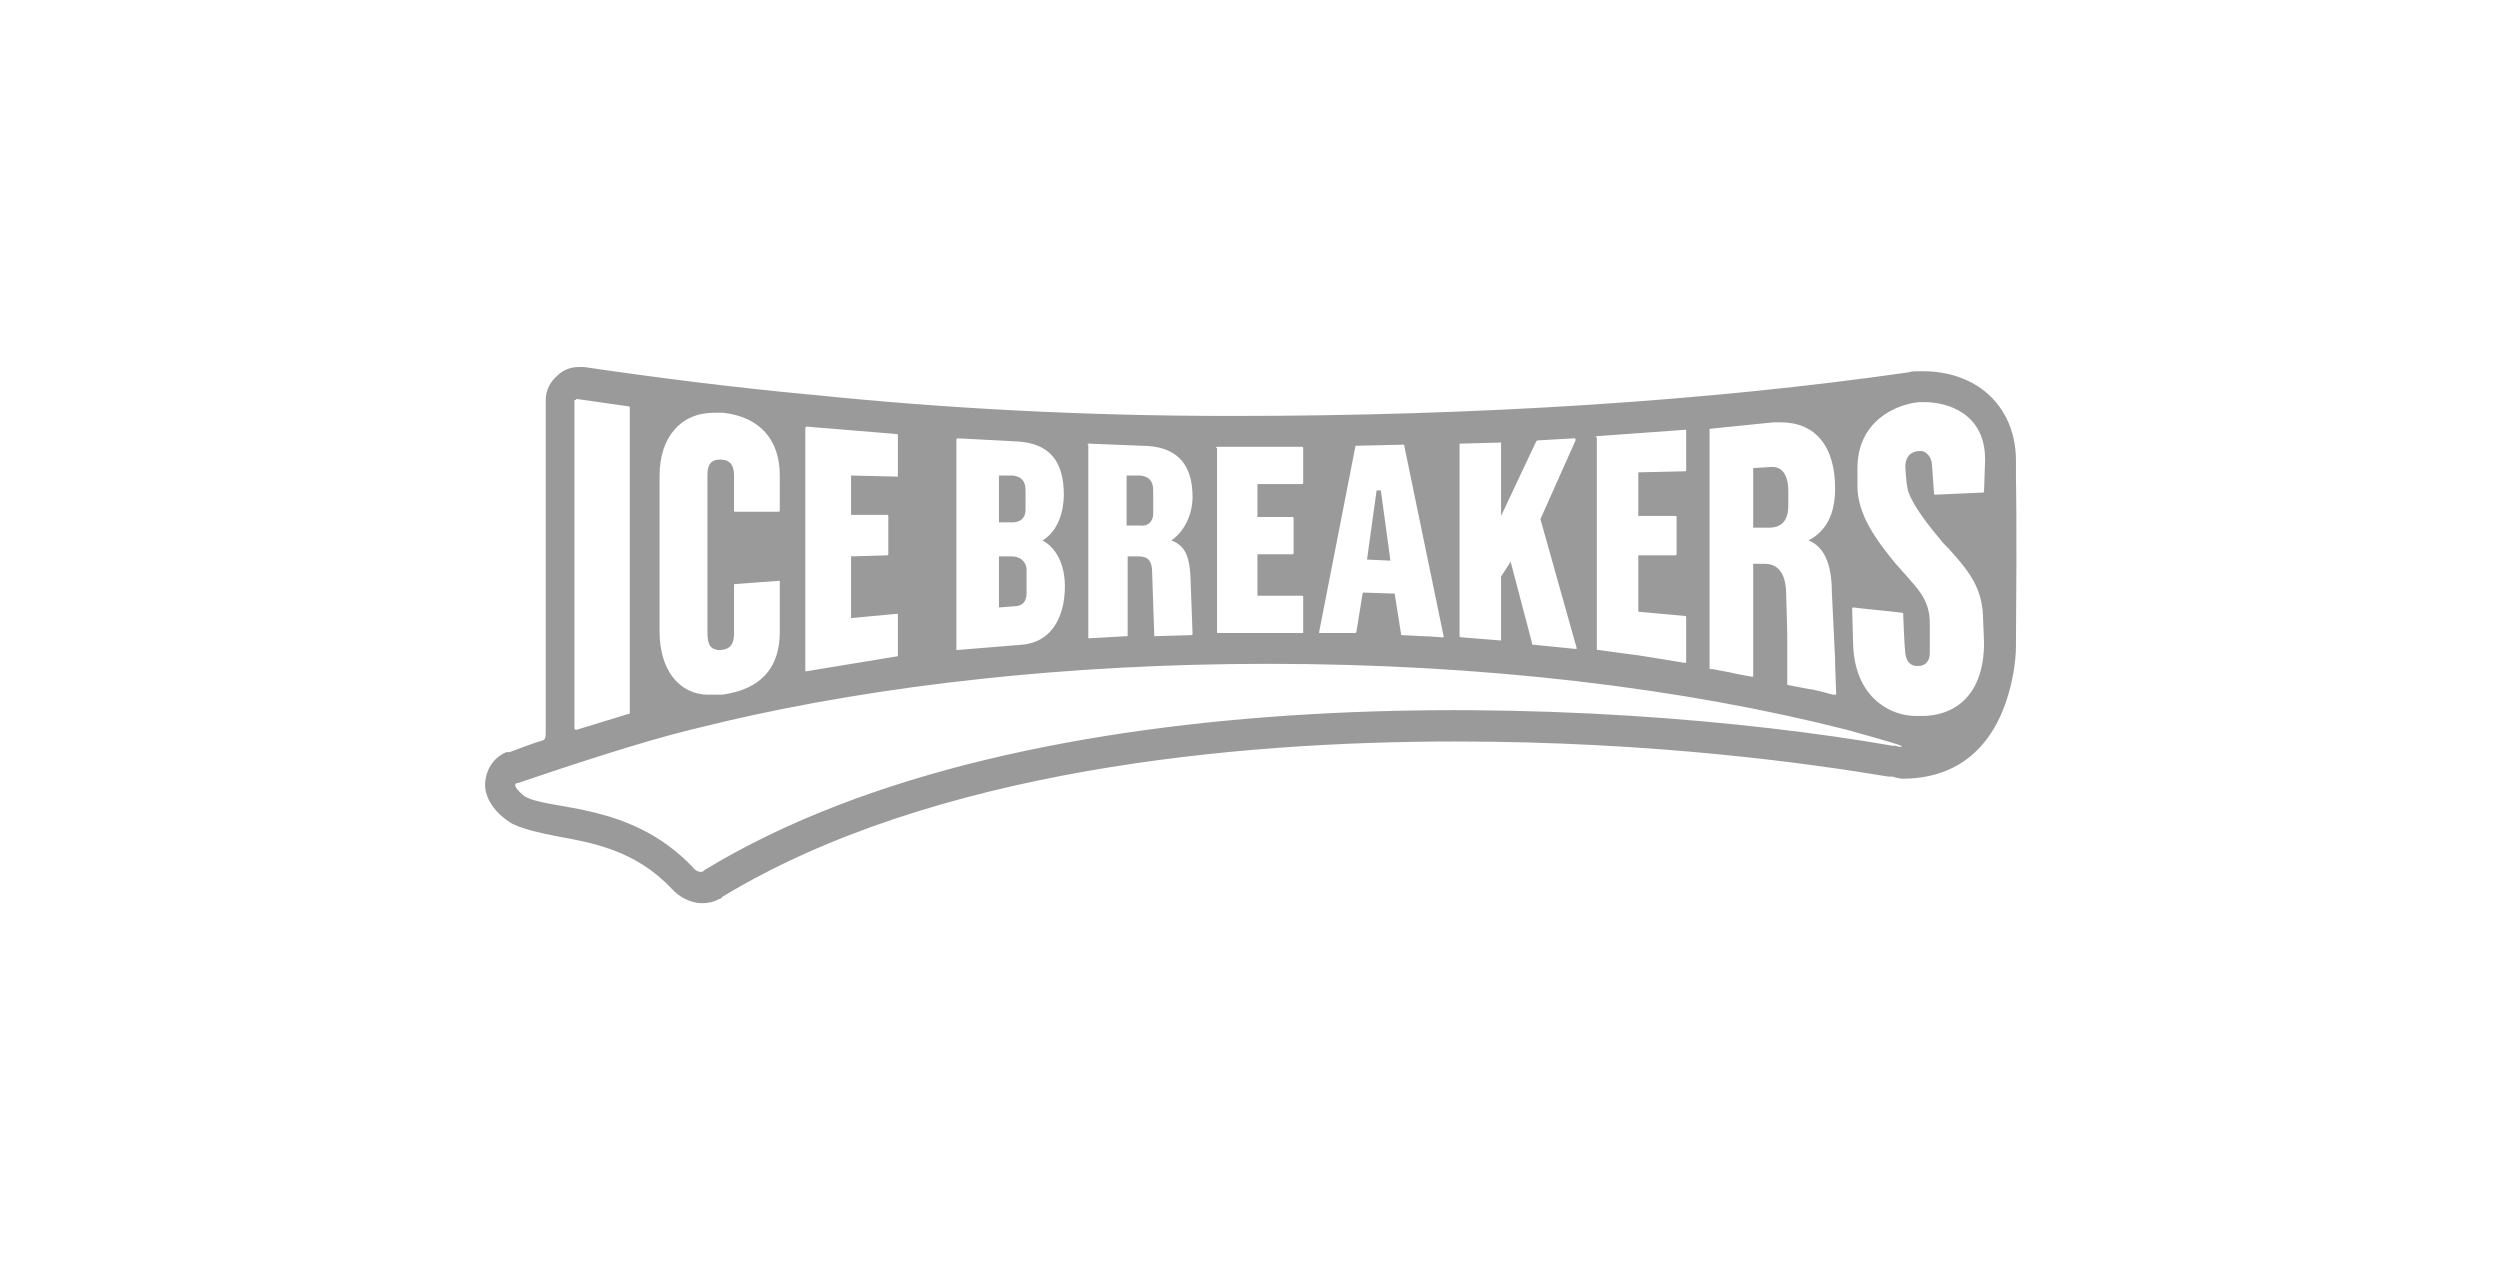
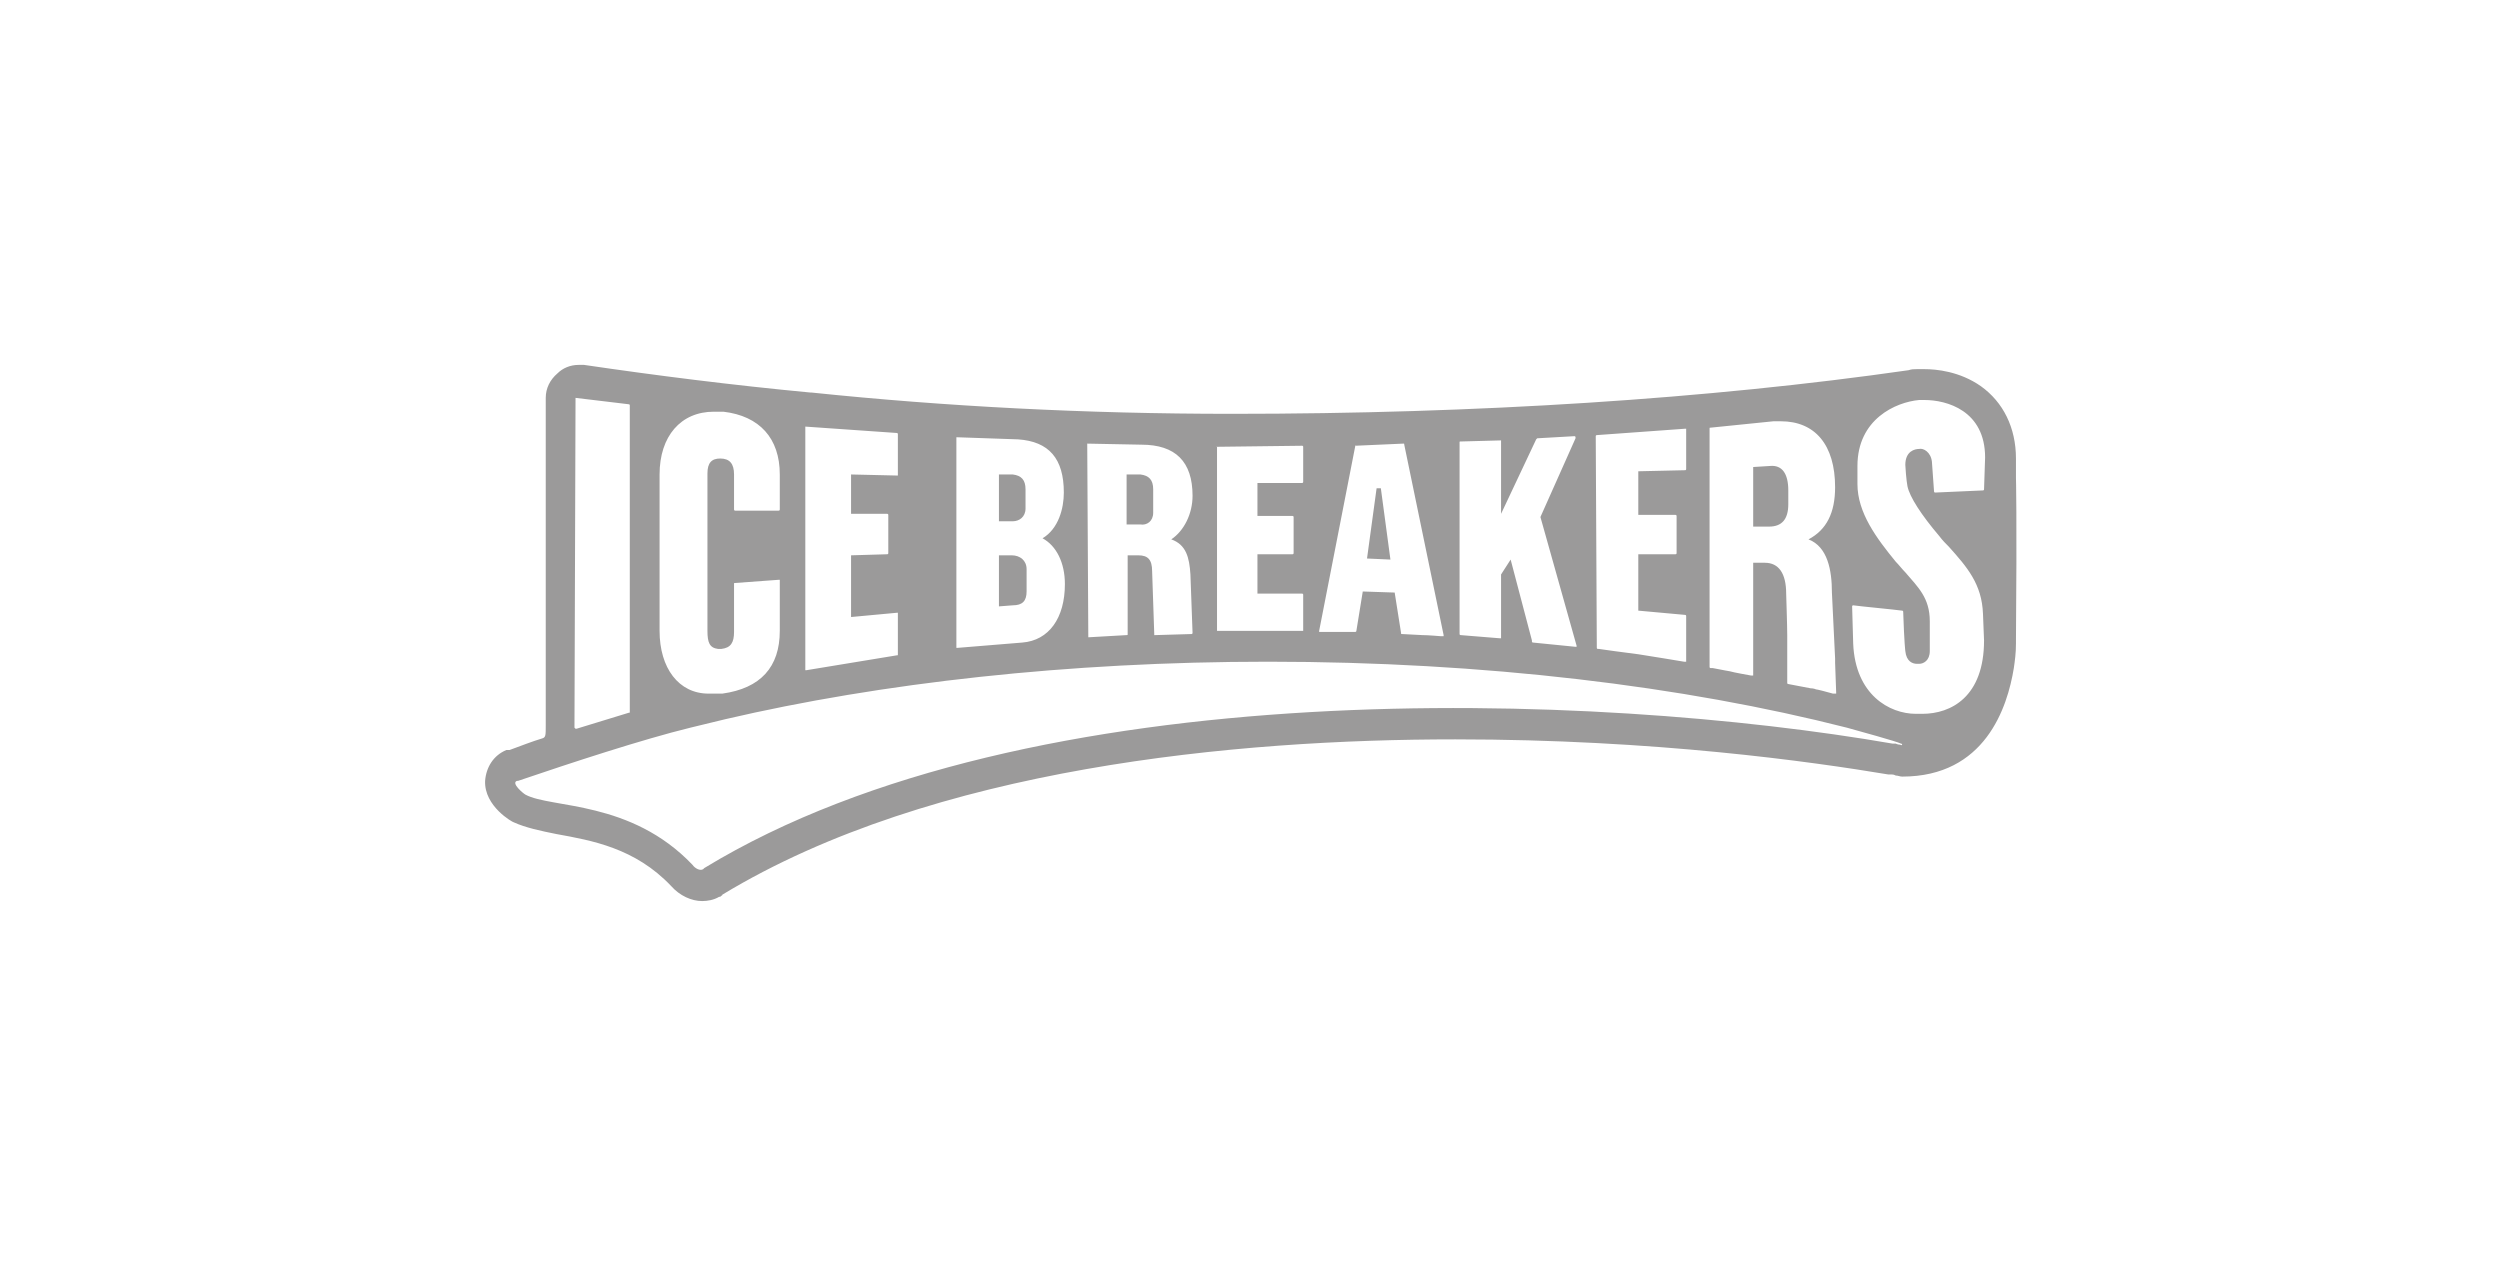
- <svg xmlns="http://www.w3.org/2000/svg" version="1.1" x="0px" y="0px" viewBox="0 0 235 119" style="enable-background:new 0 0 235 119;" xml:space="preserve">
+ <svg xmlns="http://www.w3.org/2000/svg" version="1.1" id="Layer_1" x="0px" y="0px" viewBox="0 0 235 119" style="enable-background:new 0 0 235 119;" xml:space="preserve">
  <style type="text/css">
	.st0{display:none;}
	.st1{display:inline;fill:#4B4A4B;}
	.st2{fill:#9B9A9A;}
- 	.st3{opacity:0.35;fill:#9B9A9A;}
- 	.st4{opacity:0.25;fill:#9B9A9A;}
- 	.st5{fill-rule:evenodd;clip-rule:evenodd;fill:#9B9A9A;}
- 	.st6{fill:none;stroke:#9B9A9A;stroke-width:0.431;stroke-miterlimit:10;}
- 	.st7{fill:none;}
- 	.st8{display:inline;fill:#9B9A9A;}
- 	.st9{display:inline;fill-rule:evenodd;clip-rule:evenodd;fill:#9B9A9A;}
- 	.st10{display:inline;}
</style>
  <g id="Background" class="st0">
    <rect class="st1" width="235" height="119" />
  </g>
  <g id="Logos">
    <g>
-       <path class="st2" d="M108.4,48.3v-2.2c0-0.9-0.4-1.3-1.2-1.4l-1.3,0v4.7h1.3C107.8,49.5,108.4,49.1,108.4,48.3z" />
-       <path class="st2" d="M96.5,55.7v-2.1c0-0.8-0.6-1.3-1.4-1.3h-1.2v4.8l1.3-0.1C96.1,57,96.5,56.6,96.5,55.7z" />
-       <path class="st2" d="M96.4,47.9v-1.8c0-0.9-0.4-1.3-1.2-1.4l-1.3,0v4.4h1.3C95.8,49.1,96.4,48.8,96.4,47.9z" />
-       <path class="st2" d="M168.1,47.5v-1.3c0-1.6-0.6-2.4-1.7-2.3l-1.6,0.1v5.6h1.5C167.5,49.6,168.1,48.9,168.1,47.5z" />
-       <polygon class="st2" points="129.8,46.1 129.4,46.1 128.5,52.6 130.7,52.7   " />
-       <path class="st2" d="M189.5,45.1L189.5,45.1l0-1.8c0-2.9-1.2-5.3-3.3-6.8c-2-1.4-4.2-1.6-5.3-1.6c-0.2,0-0.4,0-0.7,0c0,0,0,0,0,0    c-0.3,0-0.5,0-0.8,0.1l0,0c-18.8,2.7-40.5,4.1-63.6,4.1c-13.8,0-27-0.7-39.5-2l0,0l-0.1,0c0,0,0,0,0,0c-7.4-0.7-14.5-1.6-21.3-2.6    v0l-0.1,0c-0.1,0-0.3,0-0.4,0c-0.8,0-1.5,0.3-2,0.8v0h0c-0.7,0.6-1.1,1.4-1.1,2.3v30.8c0,0.9,0,1.1-0.3,1.2c-1,0.3-2,0.7-3.1,1.1    c0,0-0.1,0-0.1,0l-0.1,0c0,0,0,0-0.1,0c-1.2,0.5-1.9,1.6-2,2.9c-0.1,2.4,2.6,3.9,2.7,3.9c1.1,0.5,2.5,0.8,4,1.1    c3.3,0.6,7.4,1.3,10.8,4.9c0.8,0.9,1.9,1.4,2.9,1.4c0.5,0,1.1-0.1,1.6-0.4c0,0,0,0,0.1,0l0.1-0.1c0.1,0,0.1-0.1,0.1-0.1    c19.8-12,48.4-14.6,68.9-14.6c18.8,0,33.5,2.1,40.7,3.3c0,0,0,0,0.1,0c0,0,0.1,0,0.1,0l0.1,0c0.1,0,0.2,0,0.4,0.1    c0.2,0,0.4,0.1,0.6,0.1c7.8,0,9.9-6.5,10.5-10.2c0.1-0.7,0.2-1.4,0.2-2.3c0-0.2,0-0.2,0-0.2C189.6,48.5,189.5,45.1,189.5,45.1z     M160.7,40.4c0-0.1,0-0.1,0.1-0.1l5.9-0.6c0.2,0,0.5,0,0.7,0c3.2,0,5.1,2.2,5.1,6.2c0,2.4-0.8,4-2.5,4.9c1.8,0.7,2.2,2.9,2.2,5    l0.3,6.2c0,0.1,0,0.3,0,0.4l0.1,2.8c0,0,0,0.1,0,0.1c0,0,0,0-0.1,0c0,0,0,0,0,0l-0.2,0c-0.7-0.2-1.5-0.4-1.6-0.4    c0,0-0.2-0.1-0.5-0.1l-2.1-0.4c-0.1,0-0.1-0.1-0.1-0.1v-0.2c0-1,0-3.6,0-4.3c0-0.9-0.1-3.8-0.1-3.9c0-1.9-0.7-2.9-2-2.9h-1.1v10.5    c0,0,0,0.1,0,0.1c0,0-0.1,0-0.1,0l-0.1,0c0,0-1.7-0.3-2-0.4c-0.1,0-0.5-0.1-1.6-0.3l-0.2,0c-0.1,0-0.1-0.1-0.1-0.1V40.4z     M150,41.1c0-0.1,0.1-0.1,0.1-0.1l8.3-0.6c0,0,0.1,0,0.1,0c0,0,0,0.1,0,0.1v3.7c0,0.1-0.1,0.1-0.1,0.1l-4.4,0.1v4.1h3.5    c0.1,0,0.1,0.1,0.1,0.1v3.5c0,0.1-0.1,0.1-0.1,0.1H154v5.3l4.4,0.4c0.1,0,0.1,0.1,0.1,0.1v4.2c0,0,0,0.1,0,0.1c0,0-0.1,0-0.1,0    c0,0,0,0,0,0l-0.1,0c0,0-3.6-0.6-4.3-0.7c-0.9-0.1-3.7-0.5-3.7-0.5l-0.1,0c-0.1,0-0.1-0.1-0.1-0.1V41.1z M137.2,41.8    c0-0.1,0-0.1,0.1-0.1l3.7-0.1c0,0,0.1,0,0.1,0c0,0,0,0.1,0,0.1v6.8l3.3-7c0,0,0.1-0.1,0.1-0.1l3.5-0.2c0,0,0.1,0,0.1,0.1    c0,0,0,0.1,0,0.1l-3.3,7.4l3.4,12.1c0,0,0,0.1,0,0.1c0,0-0.1,0-0.1,0l0,0l-4-0.4c0,0-0.1,0-0.1-0.1l0-0.1l-2-7.6l-0.9,1.4v5.9    c0,0,0,0.1,0,0.1c0,0-0.1,0-0.1,0l-3.7-0.3c-0.1,0-0.1-0.1-0.1-0.1V41.8z M127.4,42c0-0.1,0.1-0.1,0.1-0.1l4.4-0.1    c0.1,0,0.1,0,0.1,0.1l3.7,17.9c0,0,0,0.1,0,0.1c0,0-0.1,0-0.1,0h0l-0.2,0c-0.1,0-1.1-0.1-1.7-0.1l-1.9-0.1c-0.1,0-0.1,0-0.1-0.1    l-0.6-3.8l-3-0.1l-0.6,3.7c0,0.1-0.1,0.1-0.1,0.1l-0.1,0c0,0-1.3,0-1.7,0c-0.4,0-1.4,0-1.4,0l-0.1,0c0,0-0.1,0-0.1,0    c0,0,0-0.1,0-0.1L127.4,42z M114.3,42.1c0-0.1,0.1-0.1,0.1-0.1h8c0.1,0,0.1,0.1,0.1,0.1v3.3c0,0.1-0.1,0.1-0.1,0.1h-4.2v3.1h3.3    c0.1,0,0.1,0.1,0.1,0.1v3.3c0,0.1-0.1,0.1-0.1,0.1h-3.3V56h4.2c0.1,0,0.1,0.1,0.1,0.1v3.3c0,0,0,0.1,0,0.1c0,0-0.1,0-0.1,0h-0.1    c0,0-2.5,0-3,0c-3.4,0-4.7,0-4.7,0l-0.1,0h0c0,0-0.1,0-0.1,0c0,0,0-0.1,0-0.1V42.1z M102.2,41.8C102.2,41.8,102.2,41.8,102.2,41.8    c0.1-0.1,0.1-0.1,0.1-0.1l5,0.2c1.6,0,2.8,0.4,3.6,1.2c0.8,0.8,1.2,2,1.2,3.6c0,1.7-0.8,3.3-2,4.1c1.4,0.5,1.7,1.7,1.8,3.3    c0,0,0,0,0,0l0.2,5.5c0,0.1-0.1,0.1-0.1,0.1l-3.4,0.1c0,0-0.1,0-0.1,0c0,0,0-0.1,0-0.1l-0.2-5.9c0-1.1-0.4-1.5-1.3-1.5l-1,0v7.4    c0,0.1,0,0.1-0.1,0.1l-3.5,0.2h0c0,0-0.1,0-0.1,0c0,0,0-0.1,0-0.1V41.8z M89.9,41.3C89.9,41.2,89.9,41.2,89.9,41.3    c0.1-0.1,0.1-0.1,0.1-0.1l5.7,0.3c2.9,0.2,4.3,1.8,4.3,5c0,1.5-0.5,3.4-2,4.3c1.3,0.7,2.1,2.3,2.1,4.3c0,3.2-1.5,5.3-4,5.5    L90,61.1c0,0,0,0,0,0c0,0-0.1,0-0.1,0c0,0,0-0.1,0-0.1V41.3z M75.7,40.2C75.7,40.2,75.7,40.1,75.7,40.2c0.1-0.1,0.1-0.1,0.1-0.1    l8.5,0.7c0.1,0,0.1,0.1,0.1,0.1v3.8c0,0,0,0.1,0,0.1c0,0-0.1,0-0.1,0L80,44.7v3.7l3.4,0c0.1,0,0.1,0.1,0.1,0.1v3.6    c0,0.1-0.1,0.1-0.1,0.1L80,52.3v5.8l4.3-0.4c0,0,0.1,0,0.1,0c0,0,0,0.1,0,0.1v3.8c0,0.1,0,0.1-0.1,0.1l-8.5,1.4c0,0,0,0,0,0    c0,0-0.1,0-0.1,0c0,0,0-0.1,0-0.1V40.2z M62,44.7c0-3.6,2-5.9,5.1-5.9c0.3,0,0.7,0,0.9,0c3.4,0.4,5.3,2.5,5.3,5.9V48    c0,0.1-0.1,0.1-0.1,0.1h-4.1C69,48.1,69,48.1,69,48v-3.3c0-1-0.4-1.5-1.3-1.5c-0.8,0-1.2,0.4-1.2,1.4v14.8c0,1.1,0.2,1.6,1,1.7h0    c0.1,0,0.3,0,0.3,0c0.9-0.1,1.2-0.6,1.2-1.6V55c0-0.1,0-0.1,0.1-0.1l4.1-0.3c0,0,0.1,0,0.1,0c0,0,0,0.1,0,0.1v4.7    c0,3.4-1.8,5.4-5.4,5.9c-0.3,0-0.7,0-1,0h-0.3c-2.8,0-4.6-2.4-4.6-5.9V44.7z M54.1,37.6C54.1,37.5,54.1,37.5,54.1,37.6    c0.1-0.1,0.1-0.1,0.1-0.1l4.9,0.7c0.1,0,0.1,0.1,0.1,0.1V67c0,0.1,0,0.1-0.1,0.1l-4.9,1.5c0,0,0,0,0,0c0,0-0.1,0-0.1,0    c0,0-0.1-0.1-0.1-0.1V37.6z M178.6,70.2c-0.2,0-0.4-0.1-0.4-0.1c-0.1,0-0.1,0-0.2,0c0,0-0.1,0-0.1,0c-27.7-4.8-81-7-111.7,11.7    l-0.1,0.1c-0.3,0.2-0.8-0.1-1-0.4c-5.8-6.1-13.3-5.3-15.7-6.6c-0.2-0.1-1.4-1.1-0.8-1.3l0.1,0c5-1.7,11.7-3.9,16.2-5l3.3-0.8    c14.6-3.4,32.2-5.4,51-5.4c20.3,0,39.1,2.3,54.4,6.2c1.1,0.3,4.7,1.3,5.1,1.5c0,0,0.1,0,0.1,0.1C178.8,70.1,178.8,70.2,178.6,70.2    z M186.5,46.2c0,0.1-0.1,0.1-0.1,0.1h0l-4.5,0.2h0c-0.1,0-0.1-0.1-0.1-0.1v0l-0.2-2.8c-0.1-0.9-0.8-1.3-1.2-1.2    c-0.4,0-1.3,0.2-1.3,1.5c0,0.2,0.1,1.5,0.2,2c0.2,1,1.3,2.7,3,4.7c0.3,0.4,0.6,0.7,0.9,1c1.7,1.9,3.1,3.5,3.2,6.3l0.1,2.5    c0,5.3-3.1,6.9-5.8,6.9c-0.1,0-0.5,0-0.6,0c-2.5,0-5.7-1.8-5.9-6.6l-0.1-3.5v0c0-0.1,0.1-0.1,0.1-0.1h0c0.7,0.1,3.9,0.4,4.6,0.5    l0,0c0.1,0,0.1,0.1,0.1,0.1l0,0c0.1,3,0.2,3.7,0.2,3.7c0.1,1,0.7,1.2,1.1,1.2h0.2c0.4,0,1-0.3,1-1.2l0-2.8c0-2.2-1.1-3.2-2.3-4.6    c-0.3-0.3-0.6-0.7-0.9-1c-1.8-2.2-3.6-4.6-3.6-7.3l0-1.7c0-4.4,3.6-6,5.8-6.2c0.1,0,0.4,0,0.5,0c2.1,0,5.7,1,5.7,5.4L186.5,46.2    L186.5,46.2z" />
+       <path class="st2" d="M108.4,48.2V46c0-0.9-0.4-1.3-1.2-1.4h-1.3v4.7h1.3C107.8,49.4,108.4,49,108.4,48.2z" />
+       <path class="st2" d="M96.5,55.6v-2.1c0-0.8-0.6-1.3-1.4-1.3h-1.2V57l1.3-0.1C96.1,56.9,96.5,56.5,96.5,55.6z" />
+       <path class="st2" d="M96.4,47.8V46c0-0.9-0.4-1.3-1.2-1.4h-1.3V49h1.3C95.8,49,96.4,48.6,96.4,47.8z" />
+       <path class="st2" d="M168.1,47.4v-1.3c0-1.6-0.6-2.4-1.7-2.3l-1.6,0.1v5.6h1.5C167.5,49.5,168.1,48.8,168.1,47.4z" />
+       <polygon class="st2" points="129.8,45.9 129.4,45.9 128.5,52.5 130.7,52.6   " />
+       <path class="st2" d="M189.5,44.9L189.5,44.9v-1.8c0-2.9-1.2-5.3-3.3-6.8c-2-1.4-4.2-1.6-5.3-1.6c-0.2,0-0.4,0-0.7,0l0,0    c-0.3,0-0.5,0-0.8,0.1l0,0c-18.8,2.7-40.5,4.1-63.6,4.1c-13.8,0-27-0.7-39.5-2l0,0h-0.1l0,0c-7.4-0.7-14.5-1.6-21.3-2.6l0,0h-0.1    c-0.1,0-0.3,0-0.4,0c-0.8,0-1.5,0.3-2,0.8l0,0l0,0c-0.7,0.6-1.1,1.4-1.1,2.3v30.8c0,0.9,0,1.1-0.3,1.2c-1,0.3-2,0.7-3.1,1.1h-0.1    h-0.1c0,0,0,0-0.1,0c-1.2,0.5-1.9,1.6-2,2.9c-0.1,2.4,2.6,3.9,2.7,3.9c1.1,0.5,2.5,0.8,4,1.1c3.3,0.6,7.4,1.3,10.8,4.9    c0.8,0.9,1.9,1.4,2.9,1.4c0.5,0,1.1-0.1,1.6-0.4c0,0,0,0,0.1,0l0.1-0.1c0.1,0,0.1-0.1,0.1-0.1c19.8-12,48.4-14.6,68.9-14.6    c18.8,0,33.5,2.1,40.7,3.3c0,0,0,0,0.1,0h0.1h0.1c0.1,0,0.2,0,0.4,0.1c0.2,0,0.4,0.1,0.6,0.1c7.8,0,9.9-6.5,10.5-10.2    c0.1-0.7,0.2-1.4,0.2-2.3c0-0.2,0-0.2,0-0.2C189.6,48.4,189.5,44.9,189.5,44.9z M160.7,40.3c0-0.1,0-0.1,0.1-0.1l5.9-0.6    c0.2,0,0.5,0,0.7,0c3.2,0,5.1,2.2,5.1,6.2c0,2.4-0.8,4-2.5,4.9c1.8,0.7,2.2,2.9,2.2,5l0.3,6.2c0,0.1,0,0.3,0,0.4l0.1,2.8v0.1    c0,0,0,0-0.1,0l0,0h-0.2c-0.7-0.2-1.5-0.4-1.6-0.4c0,0-0.2-0.1-0.5-0.1l-2.1-0.4c-0.1,0-0.1-0.1-0.1-0.1V64c0-1,0-3.6,0-4.3    c0-0.9-0.1-3.8-0.1-3.9c0-1.9-0.7-2.9-2-2.9h-1.1v10.5v0.1h-0.1h-0.1c0,0-1.7-0.3-2-0.4c-0.1,0-0.5-0.1-1.6-0.3h-0.2    c-0.1,0-0.1-0.1-0.1-0.1L160.7,40.3L160.7,40.3z M150,41c0-0.1,0.1-0.1,0.1-0.1l8.3-0.6h0.1v0.1v3.7c0,0.1-0.1,0.1-0.1,0.1    l-4.4,0.1v4.1h3.5c0.1,0,0.1,0.1,0.1,0.1V52c0,0.1-0.1,0.1-0.1,0.1H154v5.3l4.4,0.4c0.1,0,0.1,0.1,0.1,0.1v4.2v0.1h-0.1l0,0h-0.1    c0,0-3.6-0.6-4.3-0.7c-0.9-0.1-3.7-0.5-3.7-0.5h-0.1c-0.1,0-0.1-0.1-0.1-0.1L150,41L150,41z M137.2,41.6c0-0.1,0-0.1,0.1-0.1    l3.7-0.1h0.1v0.1v6.8l3.3-7l0.1-0.1L148,41c0,0,0.1,0,0.1,0.1v0.1l-3.3,7.4l3.4,12.1v0.1h-0.1l0,0l-4-0.4c0,0-0.1,0-0.1-0.1v-0.1    l-2-7.6l-0.9,1.4v5.9V60H141l-3.7-0.3c-0.1,0-0.1-0.1-0.1-0.1L137.2,41.6L137.2,41.6z M127.4,41.9    C127.4,41.8,127.5,41.8,127.4,41.9l4.5-0.2c0.1,0,0.1,0,0.1,0.1l3.7,17.9v0.1h-0.1l0,0h-0.2c-0.1,0-1.1-0.1-1.7-0.1l-1.9-0.1    c-0.1,0-0.1,0-0.1-0.1l-0.6-3.8l-3-0.1l-0.6,3.7c0,0.1-0.1,0.1-0.1,0.1h-0.1c0,0-1.3,0-1.7,0c-0.4,0-1.4,0-1.4,0h-0.1H124v-0.1    L127.4,41.9z M114.3,42C114.3,41.9,114.4,41.9,114.3,42l8.1-0.1c0.1,0,0.1,0.1,0.1,0.1v3.3c0,0.1-0.1,0.1-0.1,0.1h-4.2v3.1h3.3    c0.1,0,0.1,0.1,0.1,0.1V52c0,0.1-0.1,0.1-0.1,0.1h-3.3v3.7h4.2c0.1,0,0.1,0.1,0.1,0.1v3.3v0.1h-0.1h-0.1c0,0-2.5,0-3,0    c-3.4,0-4.7,0-4.7,0h-0.1l0,0h-0.1v-0.1V42H114.3z M102.2,41.7C102.2,41.7,102.2,41.6,102.2,41.7    C102.3,41.6,102.3,41.6,102.2,41.7l5.1,0.1c1.6,0,2.8,0.4,3.6,1.2c0.8,0.8,1.2,2,1.2,3.6c0,1.7-0.8,3.3-2,4.1    c1.4,0.5,1.7,1.7,1.8,3.3l0,0l0.2,5.5c0,0.1-0.1,0.1-0.1,0.1l-3.4,0.1h-0.1v-0.1l-0.2-5.9c0-1.1-0.4-1.5-1.3-1.5h-1v7.4    c0,0.1,0,0.1-0.1,0.1l-3.5,0.2l0,0h-0.1v-0.1L102.2,41.7L102.2,41.7z M89.9,41.1L89.9,41.1C90,41,90,41,89.9,41.1l5.8,0.2    c2.9,0.2,4.3,1.8,4.3,5c0,1.5-0.5,3.4-2,4.3c1.3,0.7,2.1,2.3,2.1,4.3c0,3.2-1.5,5.3-4,5.5L90,60.9l0,0h-0.1v-0.1V41.1z M75.7,40.1    C75.7,40,75.7,40,75.7,40.1C75.8,40,75.8,40,75.7,40.1l8.6,0.6c0.1,0,0.1,0.1,0.1,0.1v3.8v0.1h-0.1L80,44.6v3.7h3.4    c0.1,0,0.1,0.1,0.1,0.1V52c0,0.1-0.1,0.1-0.1,0.1L80,52.2V58l4.3-0.4h0.1v0.1v3.8c0,0.1,0,0.1-0.1,0.1L75.8,63l0,0h-0.1v-0.1    C75.7,62.9,75.7,40.1,75.7,40.1z M62,44.6c0-3.6,2-5.9,5.1-5.9c0.3,0,0.7,0,0.9,0c3.4,0.4,5.3,2.5,5.3,5.9v3.3    c0,0.1-0.1,0.1-0.1,0.1h-4.1C69,48,69,47.9,69,47.9v-3.3c0-1-0.4-1.5-1.3-1.5c-0.8,0-1.2,0.4-1.2,1.4v14.8c0,1.1,0.2,1.6,1,1.7    l0,0c0.1,0,0.3,0,0.3,0c0.9-0.1,1.2-0.6,1.2-1.6v-4.5c0-0.1,0-0.1,0.1-0.1l4.1-0.3h0.1v0.1v4.7c0,3.4-1.8,5.4-5.4,5.9    c-0.3,0-0.7,0-1,0h-0.3c-2.8,0-4.6-2.4-4.6-5.9C62,59.3,62,44.6,62,44.6z M54.1,37.4L54.1,37.4C54.2,37.3,54.2,37.3,54.1,37.4    l5,0.6c0.1,0,0.1,0.1,0.1,0.1v28.8c0,0.1,0,0.1-0.1,0.1l-4.9,1.5l0,0h-0.1L54,68.4L54.1,37.4L54.1,37.4z M178.6,70    c-0.2,0-0.4-0.1-0.4-0.1c-0.1,0-0.1,0-0.2,0h-0.1c-27.7-4.8-81-7-111.7,11.7l-0.1,0.1c-0.3,0.2-0.8-0.1-1-0.4    c-5.8-6.1-13.3-5.3-15.7-6.6c-0.2-0.1-1.4-1.1-0.8-1.3h0.1c5-1.7,11.7-3.9,16.2-5l3.3-0.8c14.6-3.4,32.2-5.4,51-5.4    c20.3,0,39.1,2.3,54.4,6.2c1.1,0.3,4.7,1.3,5.1,1.5c0,0,0.1,0,0.1,0.1C178.8,70,178.8,70.1,178.6,70z M186.5,46    c0,0.1-0.1,0.1-0.1,0.1l0,0l-4.5,0.2l0,0c-0.1,0-0.1-0.1-0.1-0.1l0,0l-0.2-2.8c-0.1-0.9-0.8-1.3-1.2-1.2c-0.4,0-1.3,0.2-1.3,1.5    c0,0.2,0.1,1.5,0.2,2c0.2,1,1.3,2.7,3,4.7c0.3,0.4,0.6,0.7,0.9,1c1.7,1.9,3.1,3.5,3.2,6.3l0.1,2.5c0,5.3-3.1,6.9-5.8,6.9    c-0.1,0-0.5,0-0.6,0c-2.5,0-5.7-1.8-5.9-6.6l-0.1-3.5l0,0c0-0.1,0.1-0.1,0.1-0.1l0,0c0.7,0.1,3.9,0.4,4.6,0.5l0,0    c0.1,0,0.1,0.1,0.1,0.1l0,0c0.1,3,0.2,3.7,0.2,3.7c0.1,1,0.7,1.2,1.1,1.2h0.2c0.4,0,1-0.3,1-1.2v-2.8c0-2.2-1.1-3.2-2.3-4.6    c-0.3-0.3-0.6-0.7-0.9-1c-1.8-2.2-3.6-4.6-3.6-7.3v-1.7c0-4.4,3.6-6,5.8-6.2c0.1,0,0.4,0,0.5,0c2.1,0,5.7,1,5.7,5.4L186.5,46    L186.5,46z" />
    </g>
-     <rect y="0.1" class="st7" width="235" height="119" />
  </g>
  <g id="legal" class="st0">
</g>
</svg>
